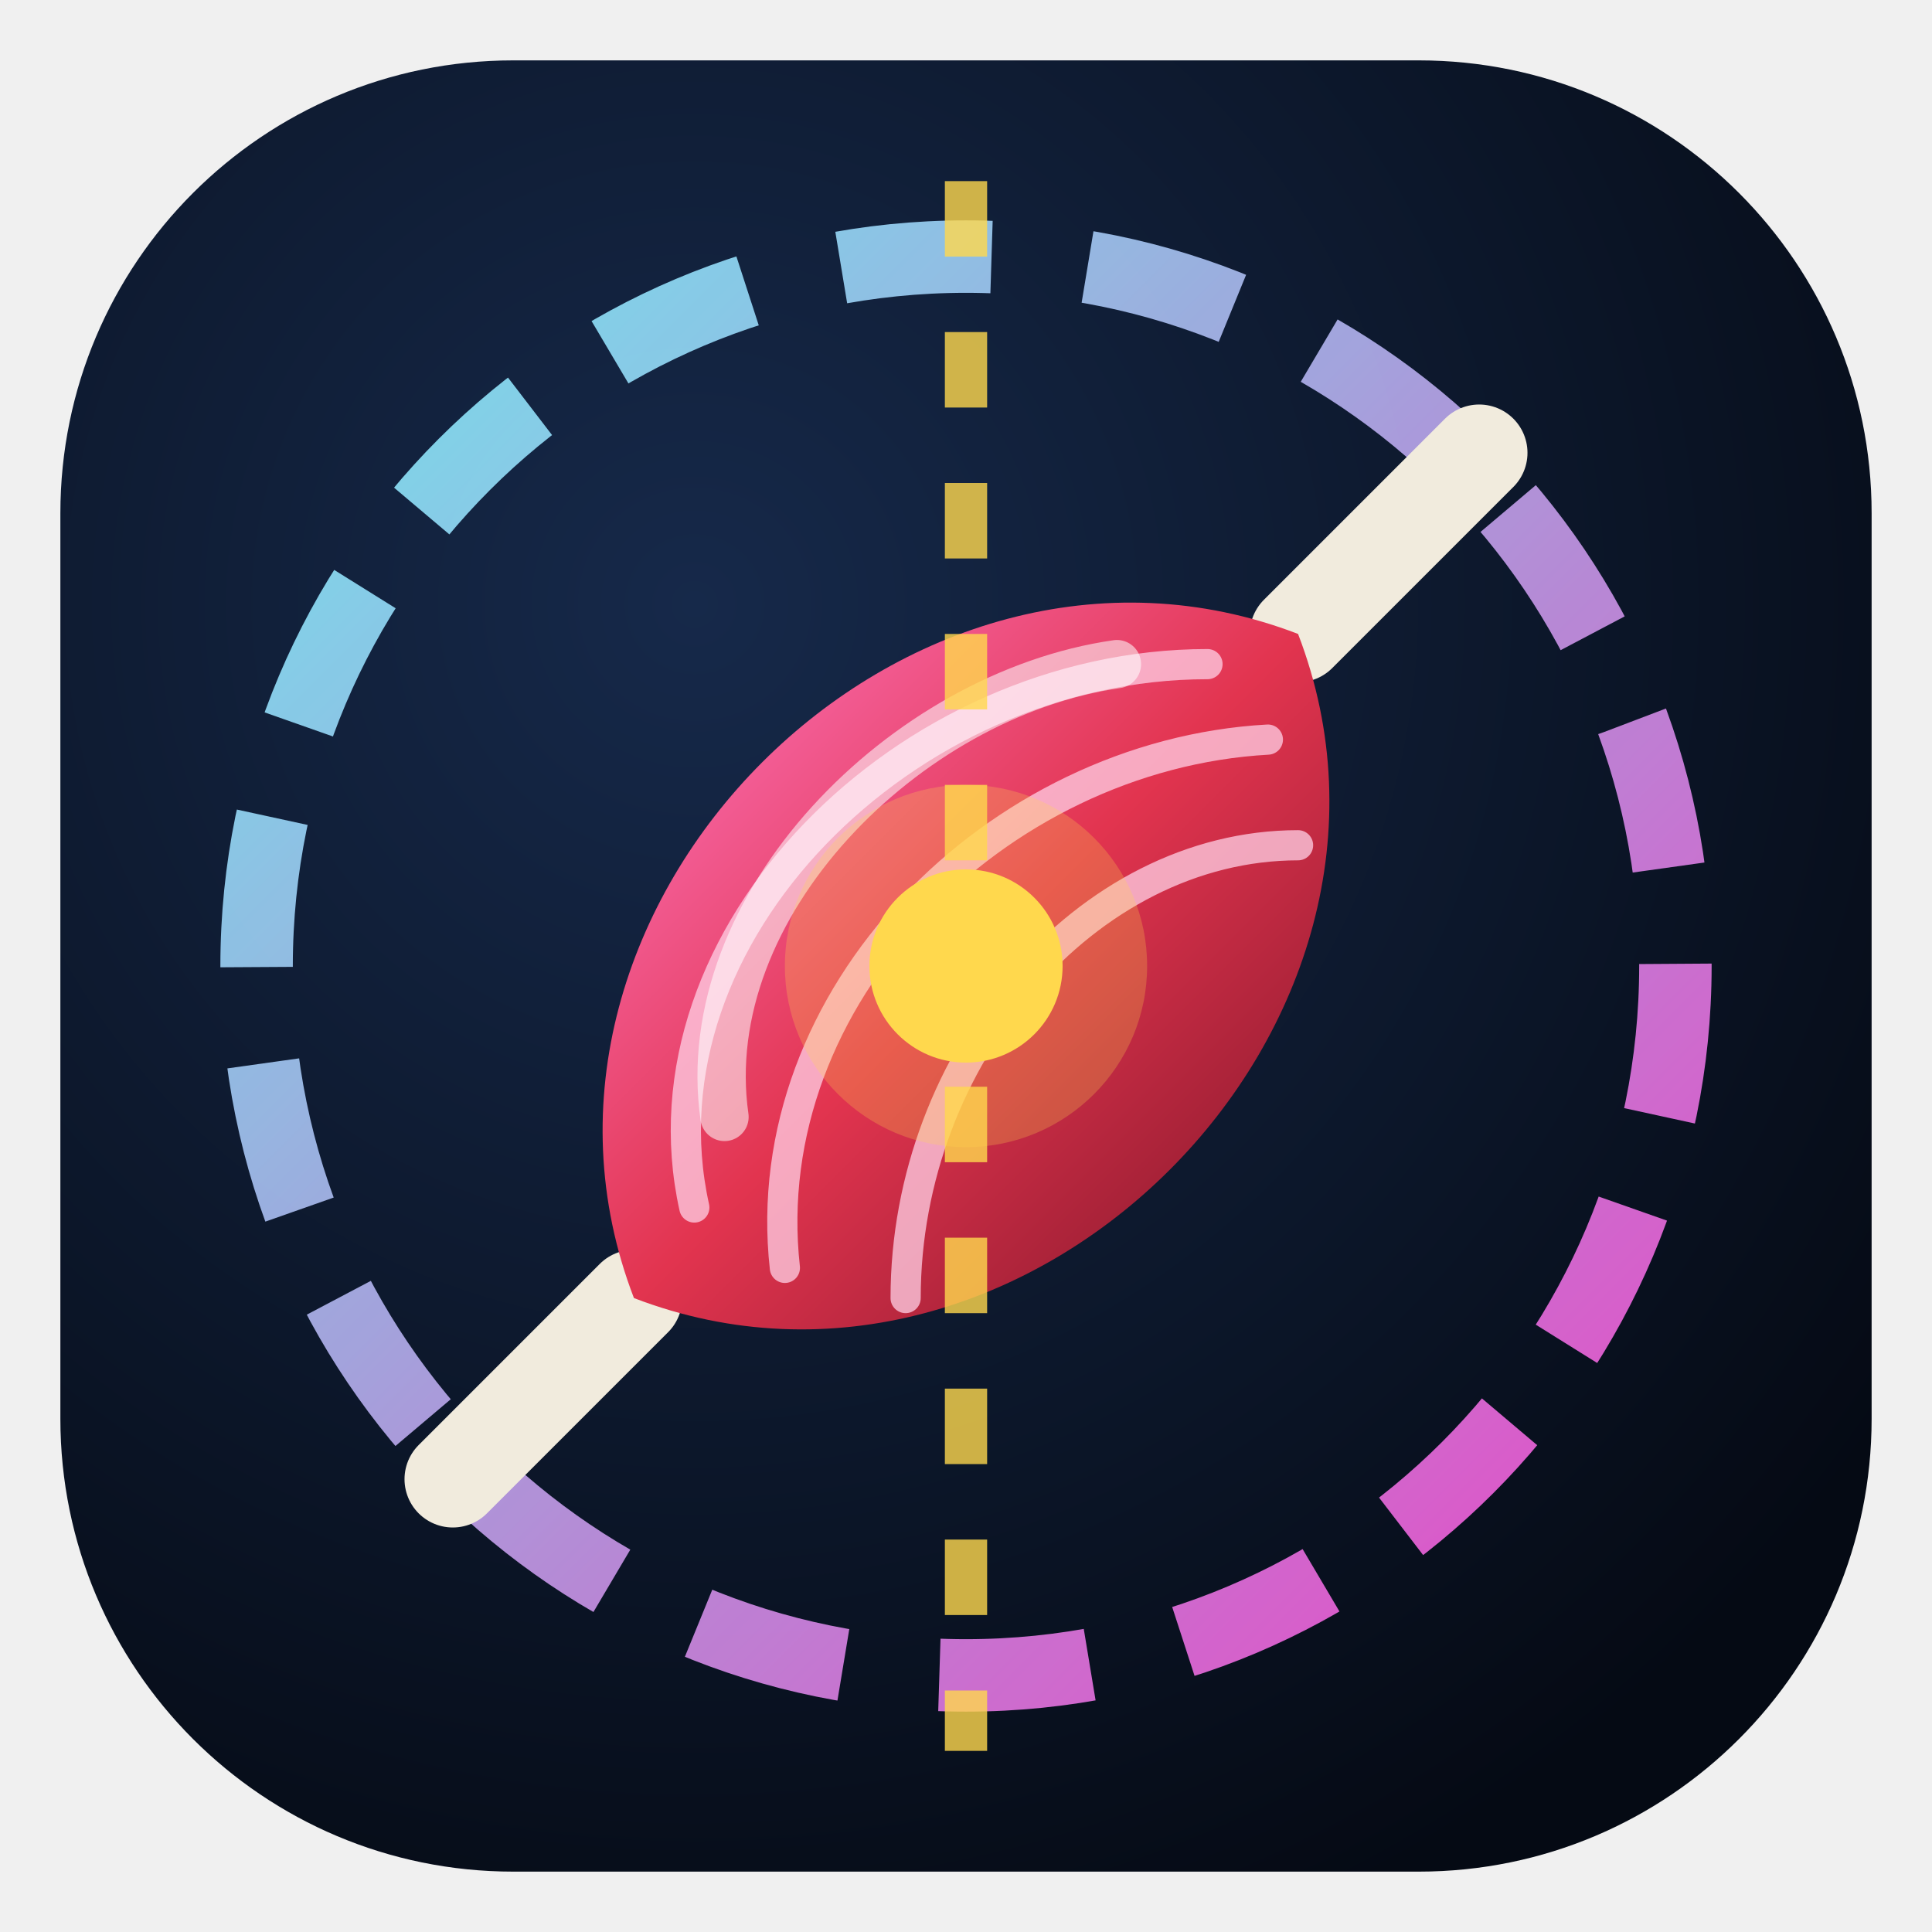
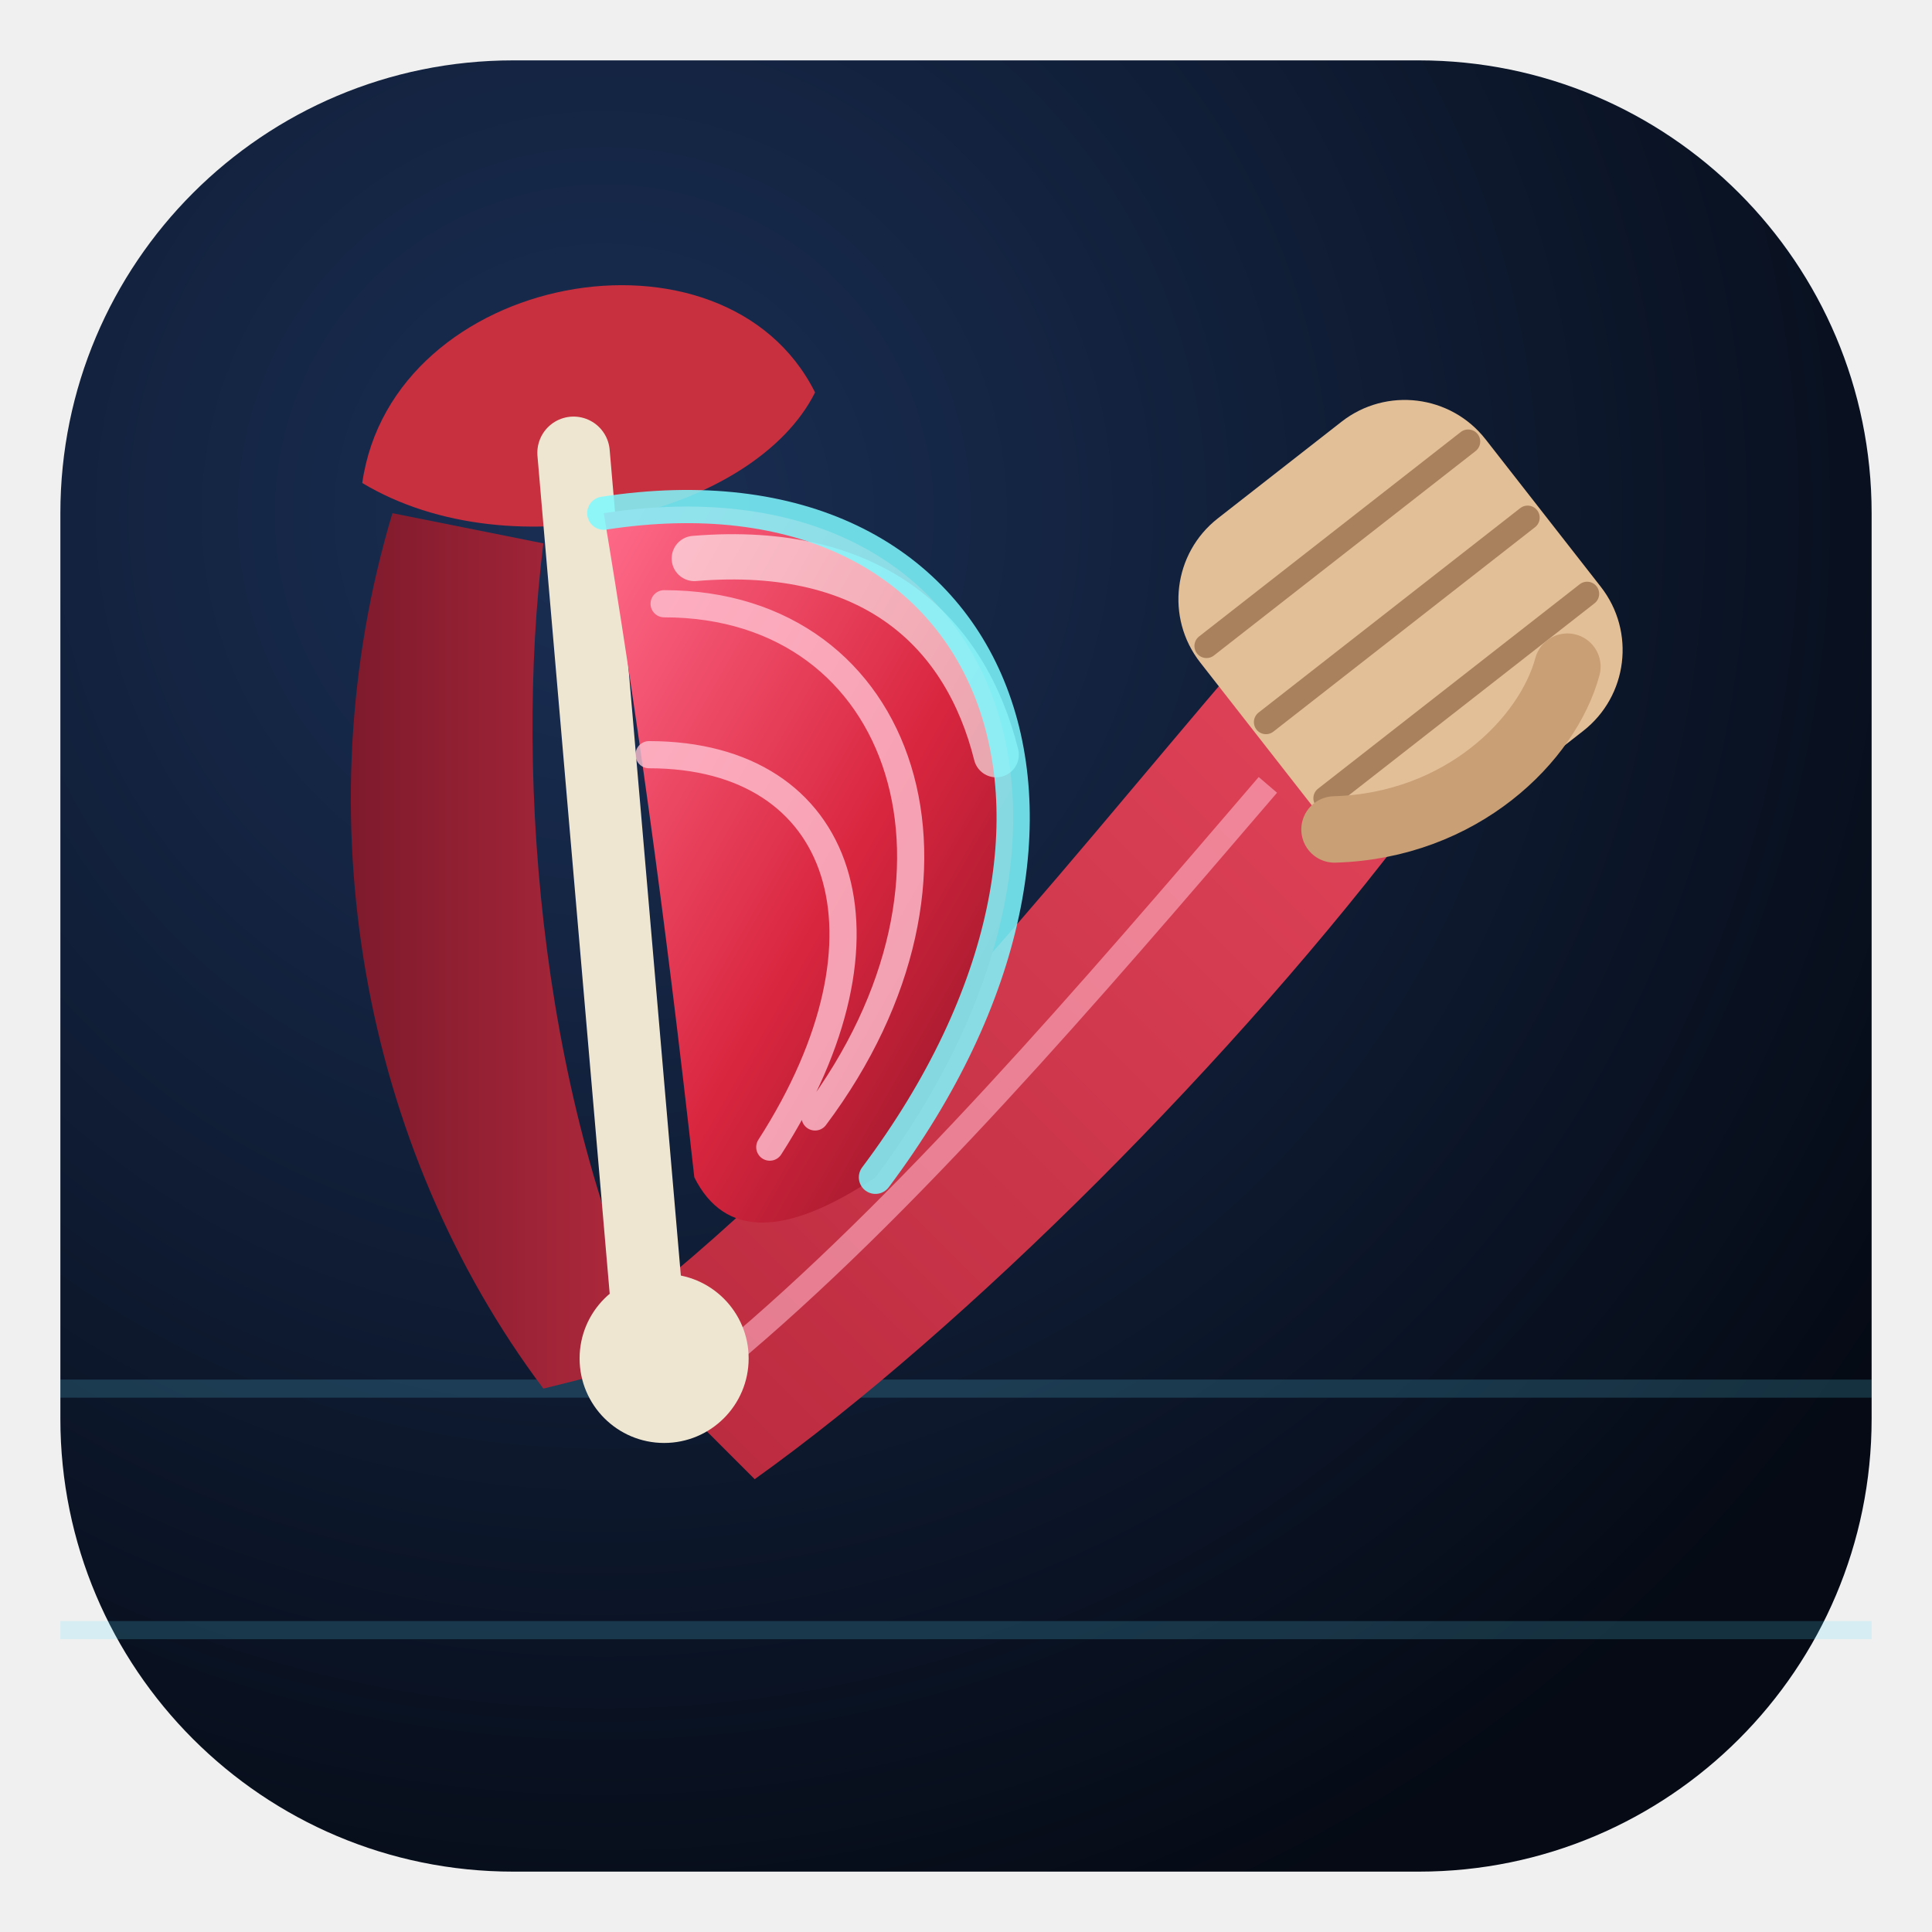
<svg xmlns="http://www.w3.org/2000/svg" viewBox="0 0 64 64">
  <defs>
-     <radialGradient id="bg" cx="35%" cy="30%" r="80%">
-       <stop offset="0" stop-color="#16294a" />
+     <radialGradient id="bg" cx="30%" cy="25%" r="85%">
+       <stop offset="0" stop-color="#1a2f55" />
      <stop offset="1" stop-color="#050a14" />
    </radialGradient>
-     <linearGradient id="belly" x1="0" y1="0" x2="1" y2="1">
-       <stop offset="0" stop-color="#ff7ac8" />
-       <stop offset=".5" stop-color="#e2344f" />
-       <stop offset="1" stop-color="#7a1426" />
+     <linearGradient id="bic" x1="0" y1="0" x2="1" y2="1">
+       <stop offset="0" stop-color="#ff6b8a" />
+       <stop offset=".55" stop-color="#d9263f" />
+       <stop offset="1" stop-color="#8a1426" />
    </linearGradient>
-     <linearGradient id="ring" x1="0" y1="0" x2="1" y2="1">
-       <stop offset="0" stop-color="#7ef9ff" />
-       <stop offset="1" stop-color="#ff4fd8" />
+     <linearGradient id="tri" x1="0" y1="0" x2="1" y2="0">
+       <stop offset="0" stop-color="#7e1a2c" />
+       <stop offset="1" stop-color="#b52a3e" />
+     </linearGradient>
+     <linearGradient id="fore" x1="0" y1="1" x2="1" y2="0">
+       <stop offset="0" stop-color="#b8293d" />
+       <stop offset="1" stop-color="#e2445a" />
    </linearGradient>
  </defs>
  <rect x="2" y="2" width="60" height="60" rx="15" fill="url(#bg)" />
-   <circle cx="32" cy="32" r="23.5" fill="none" stroke="url(#ring)" stroke-width="2.4" stroke-dasharray="5 3.2" opacity=".9" />
-   <path d="M15 49 L21 43 M43 21 L49 15" stroke="#f1ebdd" stroke-width="3.2" stroke-linecap="round" />
-   <path d="M21 43 C 16 30, 30 16, 43 21 C 48 34, 34 48, 21 43 Z" fill="url(#belly)" />
-   <path d="M23 40 C 21 31, 30 22, 40 22 M26 42 C 25 33, 33 25, 42 24.5 M30 43 C 30 35, 36 28, 43 28" fill="none" stroke="#ffd0e6" stroke-width="1" stroke-linecap="round" opacity=".75" />
-   <path d="M24 37 C 23 30, 30 23, 37 22" fill="none" stroke="#fff" stroke-width="1.6" stroke-linecap="round" opacity=".55" />
-   <path d="M32 6 V58" stroke="#ffd84d" stroke-width="1.4" stroke-dasharray="2.5 2.5" opacity=".8" />
-   <circle cx="32" cy="32" r="3.2" fill="#ffd84d" />
-   <circle cx="32" cy="32" r="6" fill="#ffd84d" opacity=".25" />
+   <path d="M2 46 H62 M2 54 H62" stroke="#5ee0ff" stroke-width=".6" opacity=".18" />
+   <path d="M12 16 C 13 9, 24 7, 27 13 C 25 17, 17 19, 12 16 Z" fill="#c8303f" />
+   <path d="M13 17 C 10 27, 12 38, 18 46 L 22 45 C 18 37, 17 26, 18 18 Z" fill="url(#tri)" />
+   <path d="M20 44 C 28 38, 35 29, 41 22 L 47 27 C 41 35, 32 44, 25 49 Z" fill="url(#fore)" />
+   <path d="M24 45 C 30 40, 36 33, 42 26" fill="none" stroke="#ffb3c4" stroke-width=".8" opacity=".6" />
+   <g transform="rotate(-38 46 21)">
+     <rect x="40.5" y="14.5" width="12" height="13" rx="3.4" fill="#e3bf98" />
+     <path d="M41 17.6 h11 M41 20.8 h11 M41 24 h11" stroke="#a9825d" stroke-width=".8" stroke-linecap="round" />
+     <path d="M40.6 25 C 44 27.5, 48 27, 50 25.5" fill="none" stroke="#c99f75" stroke-width="2.2" stroke-linecap="round" />
+   </g>
+   <path d="M19 15 L 21.5 44" stroke="#efe6d2" stroke-width="2.4" stroke-linecap="round" />
+   <circle cx="22" cy="45" r="2.8" fill="#efe6d2" />
+   <path d="M20 17 C 33 15, 38 27, 29 39 C 26 41, 24 41, 23 39 C 22 30, 21 23, 20 17 Z" fill="url(#bic)" />
+   <path d="M22 20 C 30 20, 33 29, 27 37 M21.5 25 C 28 25, 30 31, 25.5 38" fill="none" stroke="#ffc2d2" stroke-width=".9" stroke-linecap="round" opacity=".8" />
+   <path d="M23 18.5 C 29 18, 32 21, 33 25" fill="none" stroke="#fff" stroke-width="1.5" stroke-linecap="round" opacity=".6" />
+   <path d="M20 17 C 33 15, 38 27, 29 39" fill="none" stroke="#7ef9ff" stroke-width="1.1" stroke-linecap="round" opacity=".85" />
</svg>
